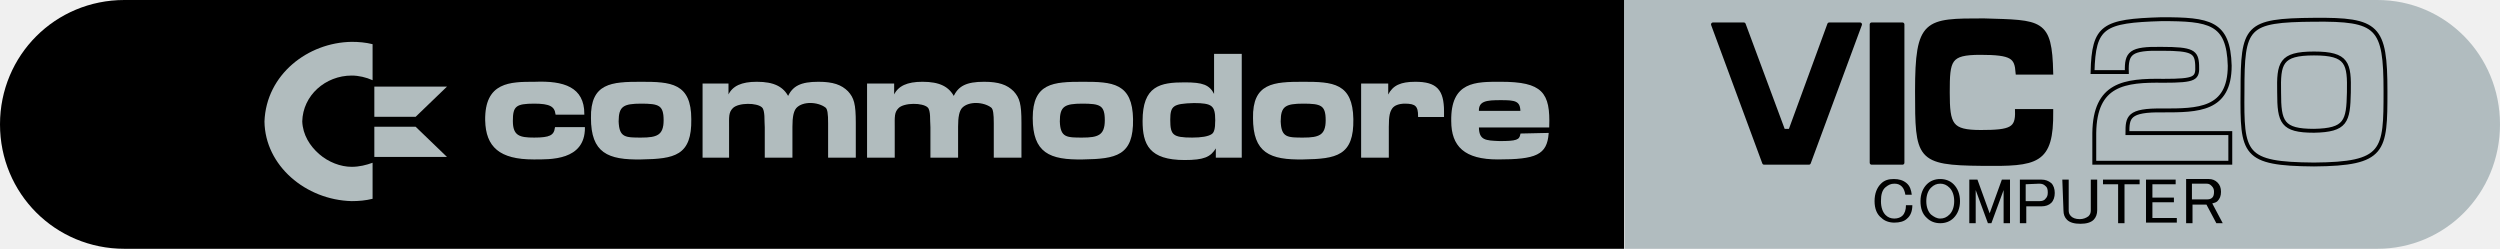
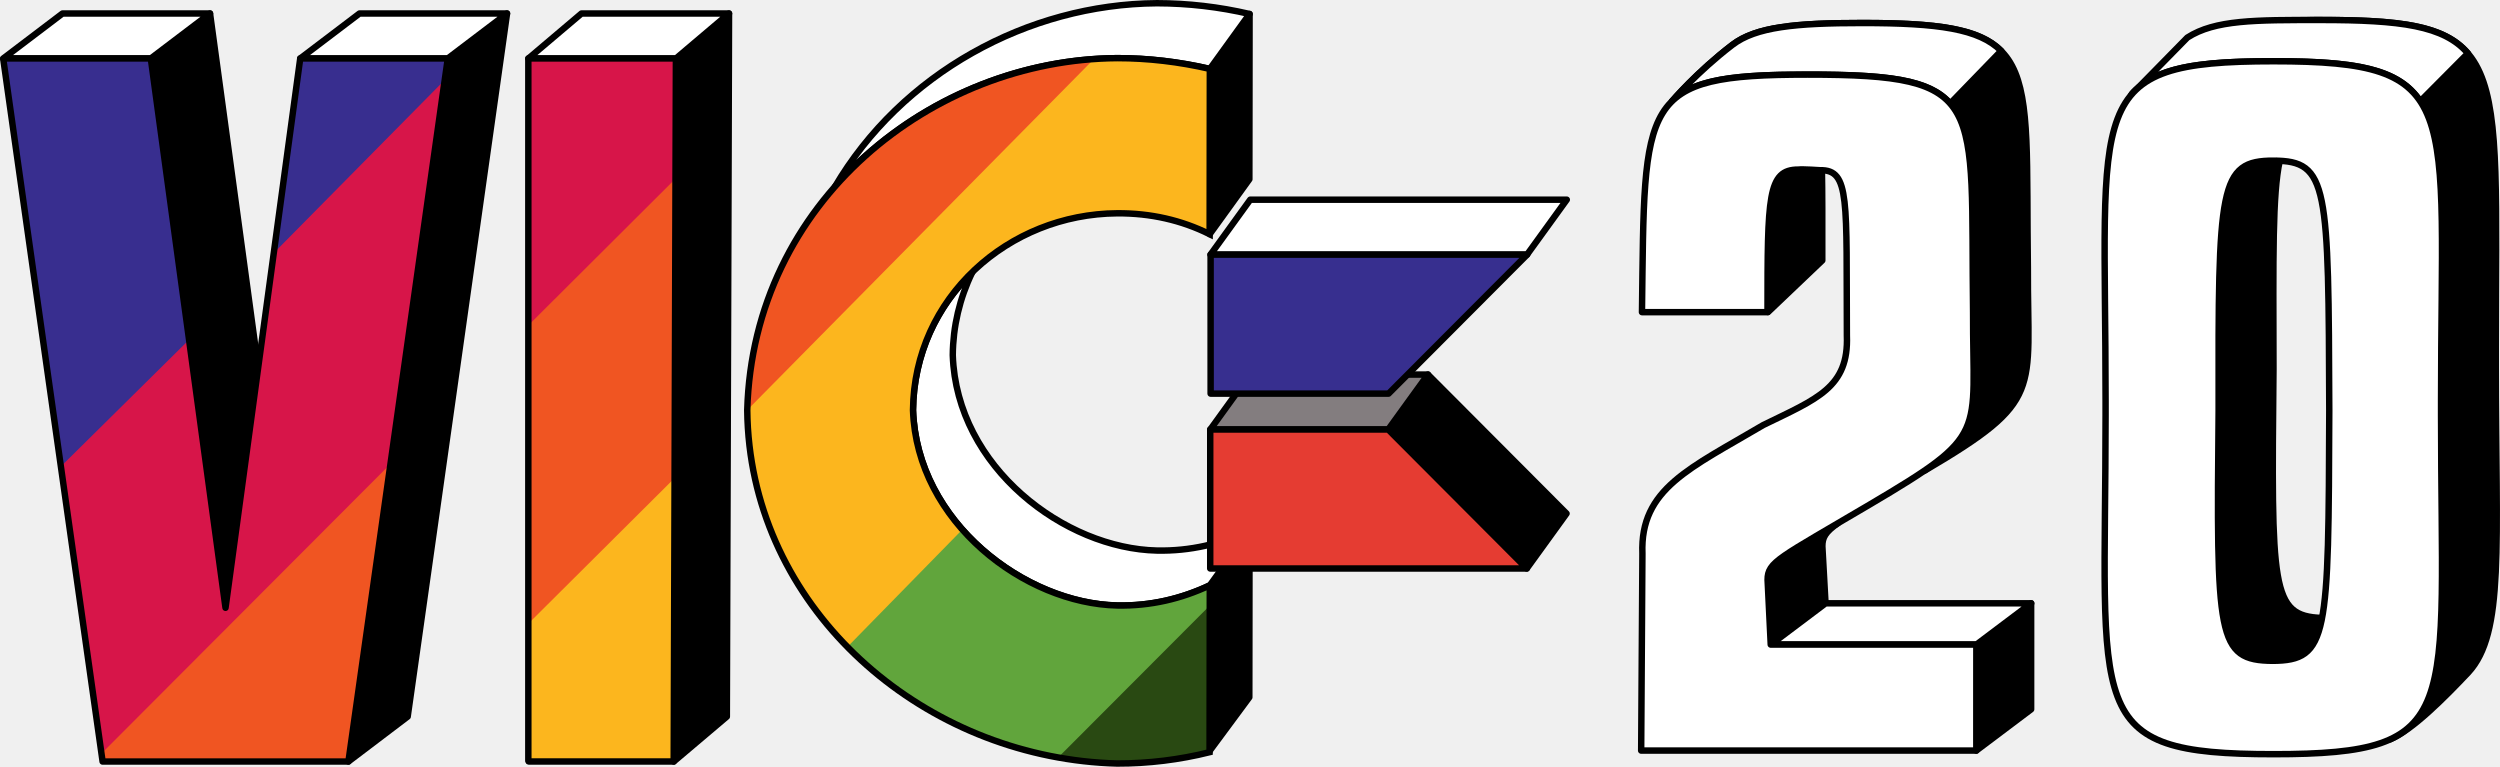
- <svg xmlns="http://www.w3.org/2000/svg" enable-background="new 0 0 430.1 42.8" viewBox="0 0 430.1 42.8">
-   <path d="m279.4 0h129.6c11.7 0 21.1 9.5 21.1 21.4s-9.4 21.4-21.1 21.4h-129.5z" fill="#b1bcbf" />
-   <text fill="#e2173a" font-family="'ArialMT'" font-size="1" transform="translate(338.0203 25.9194)">I don’t like bugs!</text>
-   <path d="m279.4 42.8h-258c-11.9 0-21.4-9.5-21.4-21.4s9.5-21.4 21.4-21.4h258z" />
-   <g fill="#b1bcbe">
-     <path d="m64.5 14.9h12.4l-5.4 5.2h-7.1v-5.2zm-.1 6.9h7.1l5.4 5.2h-12.5zm-3.9-14.6c1.2 0 2.4.1 3.6.4v6.2c-1.1-.5-2.4-.8-3.6-.8-4.5 0-8.4 3.4-8.5 7.9.1 2.3 1.3 4.2 2.9 5.6s3.7 2.2 5.6 2.2c1.3 0 2.5-.3 3.6-.7v6.2c-1.2.3-2.4.4-3.6.4-7.9-.2-14.9-6.1-15-13.7.3-8.1 7.5-13.6 15-13.7z" />
-     <path d="m100.5 22c0 5.5-5.8 5.3-8.7 5.3-5.8 0-8.1-2.1-8.2-6.6-.1-6.5 4.2-6.5 8.4-6.5 5-.2 8.4.9 8.4 5.4h-4.7c-.2-1.4-1.1-1.9-3.8-1.9-3.2 0-3.8.5-3.8 3.1 0 2.7 1.3 3 3.8 3 2.7 0 3.5-.4 3.7-1.8zm113 5h-4.2v-1.6h-.2c-.9 1.5-2 2-5.3 2-6 0-7.1-2.6-7.1-6.6 0-5.9 2.9-6.5 7.1-6.5 3.1 0 4.2.4 5 2h.2v-6.9h4.5zm-12.3-6.4c0 2.7.5 3.2 3.9 3.2 1.6 0 2.8-.2 3.4-.6.5-.3.7-1 .7-2.5 0-2.6-.6-3.1-3.8-3.1-3.6.1-4.2.5-4.2 3m37.5-6.1v1.9h.2c.8-1.6 2.1-2.2 4.6-2.2 3.6 0 4.8 1.3 4.8 5v.8h-4.2c0-1.8-.5-2.3-2.4-2.3-1 0-1.9.3-2.3.9s-.6 1.3-.6 3.2v5.2h-4.5v-12.5zm27.6 8.5c-.3 3.5-2 4.3-8.6 4.3-5.7 0-7.9-2.2-7.9-6.5-.1-6.7 4.1-6.6 8.4-6.6 7.1 0 8.4 1.8 8.2 7.6h-12.1c0 2.5 1.3 2.5 3.7 2.6 2.9 0 3.5-.2 3.7-1.3zm-4.6-3.8c0-2-1.1-2.1-3.5-2.1s-4 .1-3.9 2.1z" stroke="#b1bcbe" stroke-width=".26" />
-     <path d="m125.2 14.5v1.9h.2c.7-1.5 2.2-2.2 4.8-2.2 2.9 0 4.5.8 5.4 2.6.8-1.9 2.2-2.6 5.2-2.6 2.5 0 3.9.5 5 1.6 1 1.1 1.3 2.1 1.3 5.3v5.9h-4.5v-5.8c0-1.6-.1-2.5-.5-2.8-1.3-1-4-1.2-5.2.1-.5.6-.7 1.6-.7 3.3v5.2h-4.5v-5.1c-.1-1.1.1-2.9-.5-3.5-.9-.9-4.2-.9-5.2.1-.8.8-.7 1.6-.7 3.4v5.1h-4.3v-12.5z" stroke="#b1bcbe" stroke-width=".26" />
-     <path d="m153.7 14.5v1.9h.2c.7-1.5 2.2-2.2 4.8-2.2 2.9 0 4.5.8 5.4 2.6.8-1.9 2.2-2.6 5.2-2.6 2.5 0 3.9.5 5 1.6 1 1.1 1.3 2.1 1.3 5.3v5.9h-4.5v-5.8c0-1.6-.1-2.5-.5-2.8-1.3-1-4-1.2-5.2.1-.5.6-.7 1.6-.7 3.3v5.2h-4.5v-5.1c-.1-1.1.1-2.9-.5-3.5-.9-.9-4.2-.9-5.2.1-.8.8-.7 1.6-.7 3.4v5.1h-4.5v-12.5z" stroke="#b1bcbe" stroke-width=".26" />
-     <path d="m118.8 20.5c.1 6.2-2.8 6.7-8.5 6.8s-8.5-1.1-8.5-7c-.1-5.9 3.4-6.1 8.5-6.1s8.5.2 8.5 6.3zm-12.5.4c.1 2.9 1.3 2.9 4 2.9s4-.4 4-3.1-.9-3-4-3-4 .5-4 3.2" stroke="#b1bcbe" stroke-width=".26" />
-     <path d="m194.8 20.5c.1 6.2-2.8 6.7-8.5 6.8s-8.5-1.1-8.5-7 3.4-6.1 8.5-6.1 8.4.2 8.5 6.3zm-12.6.4c.1 2.9 1.3 2.9 4 2.9s4-.4 4-3.1-.9-3-4-3-4 .5-4 3.2" stroke="#b1bcbe" stroke-width=".26" />
-     <path d="m232.7 20.5c.1 6.2-2.8 6.7-8.5 6.8s-8.5-1.1-8.5-7c-.1-5.9 3.4-6.1 8.5-6.1s8.4.2 8.5 6.3zm-12.5.4c.1 2.9 1.3 2.9 4 2.9s4-.4 4-3.1-.9-3-4-3-4 .5-4 3.2" stroke="#b1bcbe" stroke-width=".26" />
+ <svg xmlns="http://www.w3.org/2000/svg" height="148.508" viewBox="0 0 193.688 59.403" width="484.219">
+   <g stroke="#000" stroke-linecap="round" stroke-linejoin="round" stroke-width=".5">
+     <path d="m52.372 4.529-.17 54.47 4.11-3.481.17-54.471z" />
+     <path d="M56.482 1.047H45.05l-4.11 3.482h11.432z" fill="#fff" />
  </g>
-   <path d="m352.9 19.2c.1 8.8-2.5 9.1-11.9 9-11.1-.1-11.2-1-11.2-12.5 0-12.2 1.5-12.2 11.5-12.2 9.9.3 11.4 0 11.6 9h-5.8c-.2-2.7-.9-3.4-6.4-3.4-5.4 0-5.6 1.2-5.6 6.8s.5 6.8 5.7 6.8 6.3-.5 6.2-3.6h5.9z" stroke="#000" stroke-width=".669" />
-   <path d="m398.1 3.4c-11.7.1-12.3 1.1-12.3 12.3-.1 10.8.1 12.5 12.3 12.6 12.2-.1 12.3-2.3 12.3-12.6 0-11.2-1.3-12.4-12.3-12.3zm0 5.8c5.8 0 6.1 1.7 6 6.7s-.5 6.5-6 6.6c-5.5 0-6-1.5-6-6.6-.1-5 .2-6.7 6-6.7zm-25.9 4.7c-6.7-.1-11.8.5-11.9 9v5.1h23.4v-5.1h-17.7c0-2.7.1-4 6.1-3.9 6 0 11.5 0 11.5-7.7-.2-7.5-3.5-8-11.7-8-10.1.3-11.7 1.2-11.9 9.1h5.9c-.1-3.3.6-4.1 6-4 5.3 0 6 .5 6.1 2.8s-.2 2.7-5.8 2.7z" fill="none" stroke="#000" stroke-width=".669" />
-   <path d="m322 4.2h5.3v23.8h-5.3zm-27.3 0 8.8 23.8h7.7l8.8-23.8h-5.3l-6.7 18.3h-1.2l-6.8-18.3z" stroke="#000" stroke-linecap="round" stroke-linejoin="round" stroke-width=".669" />
-   <path d="m322.5 34.6c0-1.3.4-2.3 1.1-3 .6-.6 1.3-.8 2.2-.8s1.6.2 2.2.7.8 1.2.9 2h-1.1c-.1-.6-.3-1.1-.6-1.4-.4-.4-.8-.5-1.3-.5-.6 0-1 .2-1.5.6-.6.5-.8 1.3-.8 2.4s.3 1.9.8 2.4c.4.4.9.6 1.5.6s1.1-.2 1.4-.5c.4-.4.6-1 .6-1.8h1.1c0 1-.3 1.8-.9 2.3-.5.5-1.3.7-2.2.7s-1.7-.3-2.2-.8c-.8-.6-1.2-1.6-1.2-2.9zm7.9 0c0-1.2.4-2.2 1.1-2.9.6-.6 1.4-.9 2.3-.9s1.7.3 2.3.9c.7.7 1.1 1.7 1.1 2.9s-.4 2.2-1.1 2.9c-.6.6-1.4.9-2.3.9s-1.7-.3-2.3-.9c-.8-.7-1.1-1.7-1.1-2.9zm3.4-3c-.6 0-1.1.2-1.6.7s-.8 1.3-.8 2.3.3 1.8.8 2.3c.5.4 1 .7 1.6.7s1.1-.2 1.6-.7.8-1.3.8-2.3-.3-1.8-.8-2.3-1-.7-1.6-.7zm5-.7h1.4l2.1 5.8 2.1-5.8h1.4v7.5h-1.1v-5.7l-2.1 5.7h-.6l-2.1-5.7v5.7h-1.1zm8.7 0h3.7c.7 0 1.2.2 1.7.6.4.4.6 1 .6 1.7s-.2 1.3-.6 1.7-1 .6-1.7.6h-2.6v2.9h-1.1zm1 .8v2.9h2.4c.4 0 .8-.1 1-.4.3-.3.4-.6.4-1.1s-.1-.9-.4-1.1c-.3-.3-.6-.4-1.1-.4zm6.3-.8h1.1v5.3c0 .4.1.7.4 1s.8.5 1.5.5c.6 0 1.1-.2 1.5-.5.3-.3.4-.6.4-1v-5.3h1.1v5.3c0 .6-.2 1.2-.6 1.6-.5.5-1.3.7-2.3.7s-1.8-.2-2.3-.7c-.4-.4-.6-.9-.6-1.6zm7 0h6.3v.8h-2.6v6.7h-1.1v-6.7h-2.6zm7.4 0h5.1v.8h-4v2.3h3.7v.8h-3.7v2.7h4.2v.8h-5.3zm6.9-.1h3.9c.6 0 1.1.2 1.5.6s.6.9.6 1.6-.2 1.2-.6 1.6c-.2.2-.5.3-.9.4l1.8 3.4h-1.1l-1.7-3.2h-2.4v3.2h-1.1zm1 .9v2.6h2.7c.3 0 .6-.1.8-.3s.3-.5.3-1c0-.4-.1-.7-.4-1s-.5-.4-.9-.4h-2.5z" />
+   <path d="M40.942 58.999h11.262l.17-54.47H40.942z" fill="#fcb61e" />
+   <path d="m52.272 37.032.101-32.503H40.942v43.778z" fill="#f05522" />
+   <path d="m52.342 13.836.029-9.308H40.939v20.675z" fill="#d71549" />
+   <path d="M41.032 58.999h11.163l.17-54.47H40.932V58.89c0 .109 0 .109.098.109z" fill="none" stroke="#000" stroke-linecap="round" stroke-linejoin="round" stroke-width=".5" />
+   <g stroke="#000" stroke-linejoin="round" stroke-width=".5">
+     <path d="m93.732 5.339-.01 12.802 3.072-4.255.016-12.803zm-.004 40.014-.016 12.83 3.078-4.16.016-12.926z" />
+     <path d="M96.812 1.083A31.893 31.893 0 0 0 89.636.25C79.61.318 69.819 5.712 64.677 14.482c5.475-6.227 13.597-9.92 21.881-9.977 2.392 0 4.784.283 7.176.834zm-.004 40.015c-2.2 1.035-4.594 1.61-7.172 1.556-7.108-.147-15.527-6.412-15.82-15.139a14.942 14.942 0 0 1 1.508-6.414c-2.773 2.699-4.546 6.411-4.588 10.67.293 8.727 8.715 14.992 15.822 15.139 2.578.053 4.971-.52 7.172-1.557z" fill="#fff" />
+   </g>
+   <path d="M93.712 58.278a29.35 29.35 0 0 1-7.155.875c-14.163-.366-26.86-10.66-28.49-24.61a26.175 26.175 0 0 1-.174-2.773c.45-16.186 14.325-27.168 28.664-27.266 2.392 0 4.783.283 7.175.834l-.015 12.803c-2.18-1.082-4.566-1.633-7.16-1.616-8.413.053-15.735 6.516-15.822 15.245.293 8.726 8.714 14.993 15.822 15.139 2.578.053 4.97-.522 7.172-1.558z" fill="#294912" />
+   <path d="M81.982 58.687c-12.231-2.19-22.466-11.715-23.917-24.142a26.175 26.175 0 0 1-.175-2.774c.45-16.186 14.325-27.168 28.664-27.266 2.392 0 4.784.283 7.176.834l-.015 12.803c-2.18-1.082-4.567-1.633-7.16-1.616-8.413.054-15.736 6.516-15.823 15.245.293 8.726 8.714 14.993 15.822 15.139 2.578.053 4.972-.522 7.172-1.557l-.002 1.567z" fill="#61a53c" />
+   <path d="M65.652 50.122c-4.088-4.163-6.877-9.526-7.584-15.577a26.175 26.175 0 0 1-.175-2.774c.45-16.186 14.325-27.168 28.664-27.266 2.392 0 4.784.283 7.176.834l-.015 12.803c-2.18-1.082-4.567-1.633-7.16-1.616-8.413.054-15.736 6.516-15.823 15.245.12 3.585 1.613 6.755 3.823 9.256z" fill="#fcb61e" />
+   <path d="M57.892 31.771C58.324 16.266 71.074 5.536 84.75 4.575z" fill="#f05522" />
+   <path d="M93.712 58.278a29.35 29.35 0 0 1-7.155.875c-14.163-.366-26.86-10.66-28.49-24.61a26.175 26.175 0 0 1-.174-2.773c.45-16.186 14.325-27.168 28.664-27.266 2.392 0 4.783.283 7.175.834l-.015 12.803c-2.18-1.082-4.566-1.633-7.16-1.616-8.413.053-15.735 6.516-15.822 15.245.293 8.726 8.714 14.993 15.822 15.139 2.578.053 4.97-.522 7.172-1.558z" fill="none" stroke="#000" stroke-width=".5" />
+   <g stroke="#000" stroke-linejoin="round" stroke-width=".5">
+     <path d="M96.862 15.471h24.525l-3.079 4.256H93.783z" fill="#fff" />
+     <path d="m107.552 33.274 10.737 10.769 3.079-4.256-10.737-10.769z" />
+     <path d="M110.632 29.018H96.845l-3.078 4.256h13.787z" fill="#837d7f" />
+     <path d="M93.792 19.726h24.525L107.58 30.495H93.793z" fill="#372f8f" stroke-linecap="round" />
+     <path d="M93.762 44.043h24.525L107.55 33.274H93.763z" fill="#e53c32" />
+   </g>
+   <g stroke="#000" stroke-width=".5">
+     <g stroke-linejoin="round">
+       <path d="m136.982 24.177 4.2-4c.002-3.244.004-5.386-.027-6.92 0 0-1.48-.06-1.84-.019-1.83 0-2.25 1.134-2.323 5.88z" />
+       <path d="M152.862 24.174c-.216-16.465 1.23-18.394-12.826-18.394-5.626 0-8.745.354-10.491 2.056 0 0 1.907-2.251 4.676-4.366 1.812-1.385 4.87-1.687 10.063-1.687 14.056 0 12.61 2.53 12.826 18.995-.037 9.641 1.29 10.224-7.974 15.674 4.546-3.152 3.697-4.54 3.726-12.278zm4.5 30.78.001-8.213-4.247 3.197-.001 8.213zm-15.929-8.213-.244-4.413c0-.673.206-1.09 1.226-1.81-4.787 2.805-5.473 3.178-5.473 4.407l.244 5.013z" />
+     </g>
+     <path d="M165.162 7.296c1.79-2.054 5.059-2.55 10.975-2.55 14.835 0 12.979 3.131 12.979 26.242 0 .374-.003.782 0 1.2 0 16.532.95 22.84-3.94 25.093 1.708-.708 4.215-3.23 6.053-5.179 2.825-3.055 2.134-9.718 2.134-23.81-.003-.419 0-.826 0-1.201 0-23.11 1.257-25.542-13.58-25.542-5.053 0-8.348.362-10.496 1.748z" stroke-linejoin="round" />
+     <path d="M176.082 51.197c-4.35-.027-4.357-1.843-4.191-19.375-.031-17.374.016-19.386 4.263-19.375.229 0 .265-.013.47 0-.568 2.644-.502 7.338-.486 16.179-.16 16.965-.208 19.099 3.733 19.25-.534 2.85-1.571 3.31-3.789 3.322z" />
+     <g fill="#fff">
+       <path d="M191.202 4.133c-1.85-2.163-5.237-2.585-11.417-2.585-5.054 0-8.171-.023-10.32 1.363l-4.303 4.385c1.79-2.054 5.06-2.55 10.975-2.55 6.402 0 9.695.582 11.37 3.102zm-54.01 45.805 4.247-3.197h15.93l-4.247 3.197z" stroke-linejoin="round" />
+       <path d="M151.092 8.018c-1.633-1.858-4.818-2.238-11.051-2.238-5.626 0-8.745.355-10.491 2.057 0 0 1.907-2.252 4.676-4.367 1.812-1.385 4.87-1.687 10.063-1.687 5.875 0 9.042.442 10.754 2.159z" stroke-linecap="round" stroke-linejoin="round" />
+       <path d="M127.212 24.183h9.725c.006-8.96.007-11.045 2.38-11.045.36-.042 1.695.05 1.695.05 2.33-.05 2.02 2.311 2.075 12.814.156 4.02-2.293 4.885-6.478 6.928-5.645 3.342-9.56 4.915-9.363 9.964l-.096 15.257h25.965l.002-8.213h-15.93l-.244-5.013c0-1.408.9-1.692 7.885-5.818 9.327-5.509 8-5.291 8.036-14.933-.216-16.465 1.23-18.394-12.826-18.394-13.088 0-12.613 1.919-12.824 18.26z" stroke-linecap="square" stroke-linejoin="round" />
+       <path d="M176.142 4.745c-14.868 0-13.012 3.135-13.012 26.242.003.42 0 .827 0 1.202 0 23.108-1.856 26.242 13.012 26.242 14.835 0 12.979-3.132 12.979-26.242-.003-.42 0-.827 0-1.202 0-23.11 1.856-26.242-12.98-26.242zm.01 7.702c4.248.01 4.248 1.936 4.309 19.375-.061 17.472-.061 19.351-4.381 19.374-4.35-.026-4.357-1.842-4.192-19.375-.03-17.374.016-19.386 4.264-19.375z" />
+     </g>
+   </g>
+   <g stroke="#000" stroke-linecap="round" stroke-linejoin="round" stroke-width=".5">
+     <path d="m16.272 1.047 5.79 42.559-4.592 3.482-5.789-42.56zm18.42 3.482-7.697 54.47 4.59-3.481 7.698-54.471z" />
+     <path d="M11.682 4.529H.25l4.59-3.482h11.433zm27.6-3.482H27.85l-4.59 3.482h11.431z" fill="#fff" />
+   </g>
+   <path d="m.252 4.529 7.697 54.47h19.045l7.698-54.47H23.26l-5.788 42.558-5.789-42.559z" fill="#f05522" />
+   <path d="m30.252 35.941 4.439-31.412H23.259l-5.787 42.559-5.79-42.559H.252l7.61 53.851z" fill="#d71549" />
+   <path d="m34.462 6.19.235-1.661H23.265l-2.05 15.069zm-19.81 20.129L11.69 4.529H.257l4.466 31.605z" fill="#382e8f" />
+   <path d="M.252 4.568 7.949 59h19.045l7.698-54.471H23.26l-5.788 42.559-5.789-42.56H.343c-.043 0-.043.083-.072.102z" fill="none" stroke="#000" stroke-linecap="round" stroke-linejoin="round" stroke-width=".5" />
</svg>
